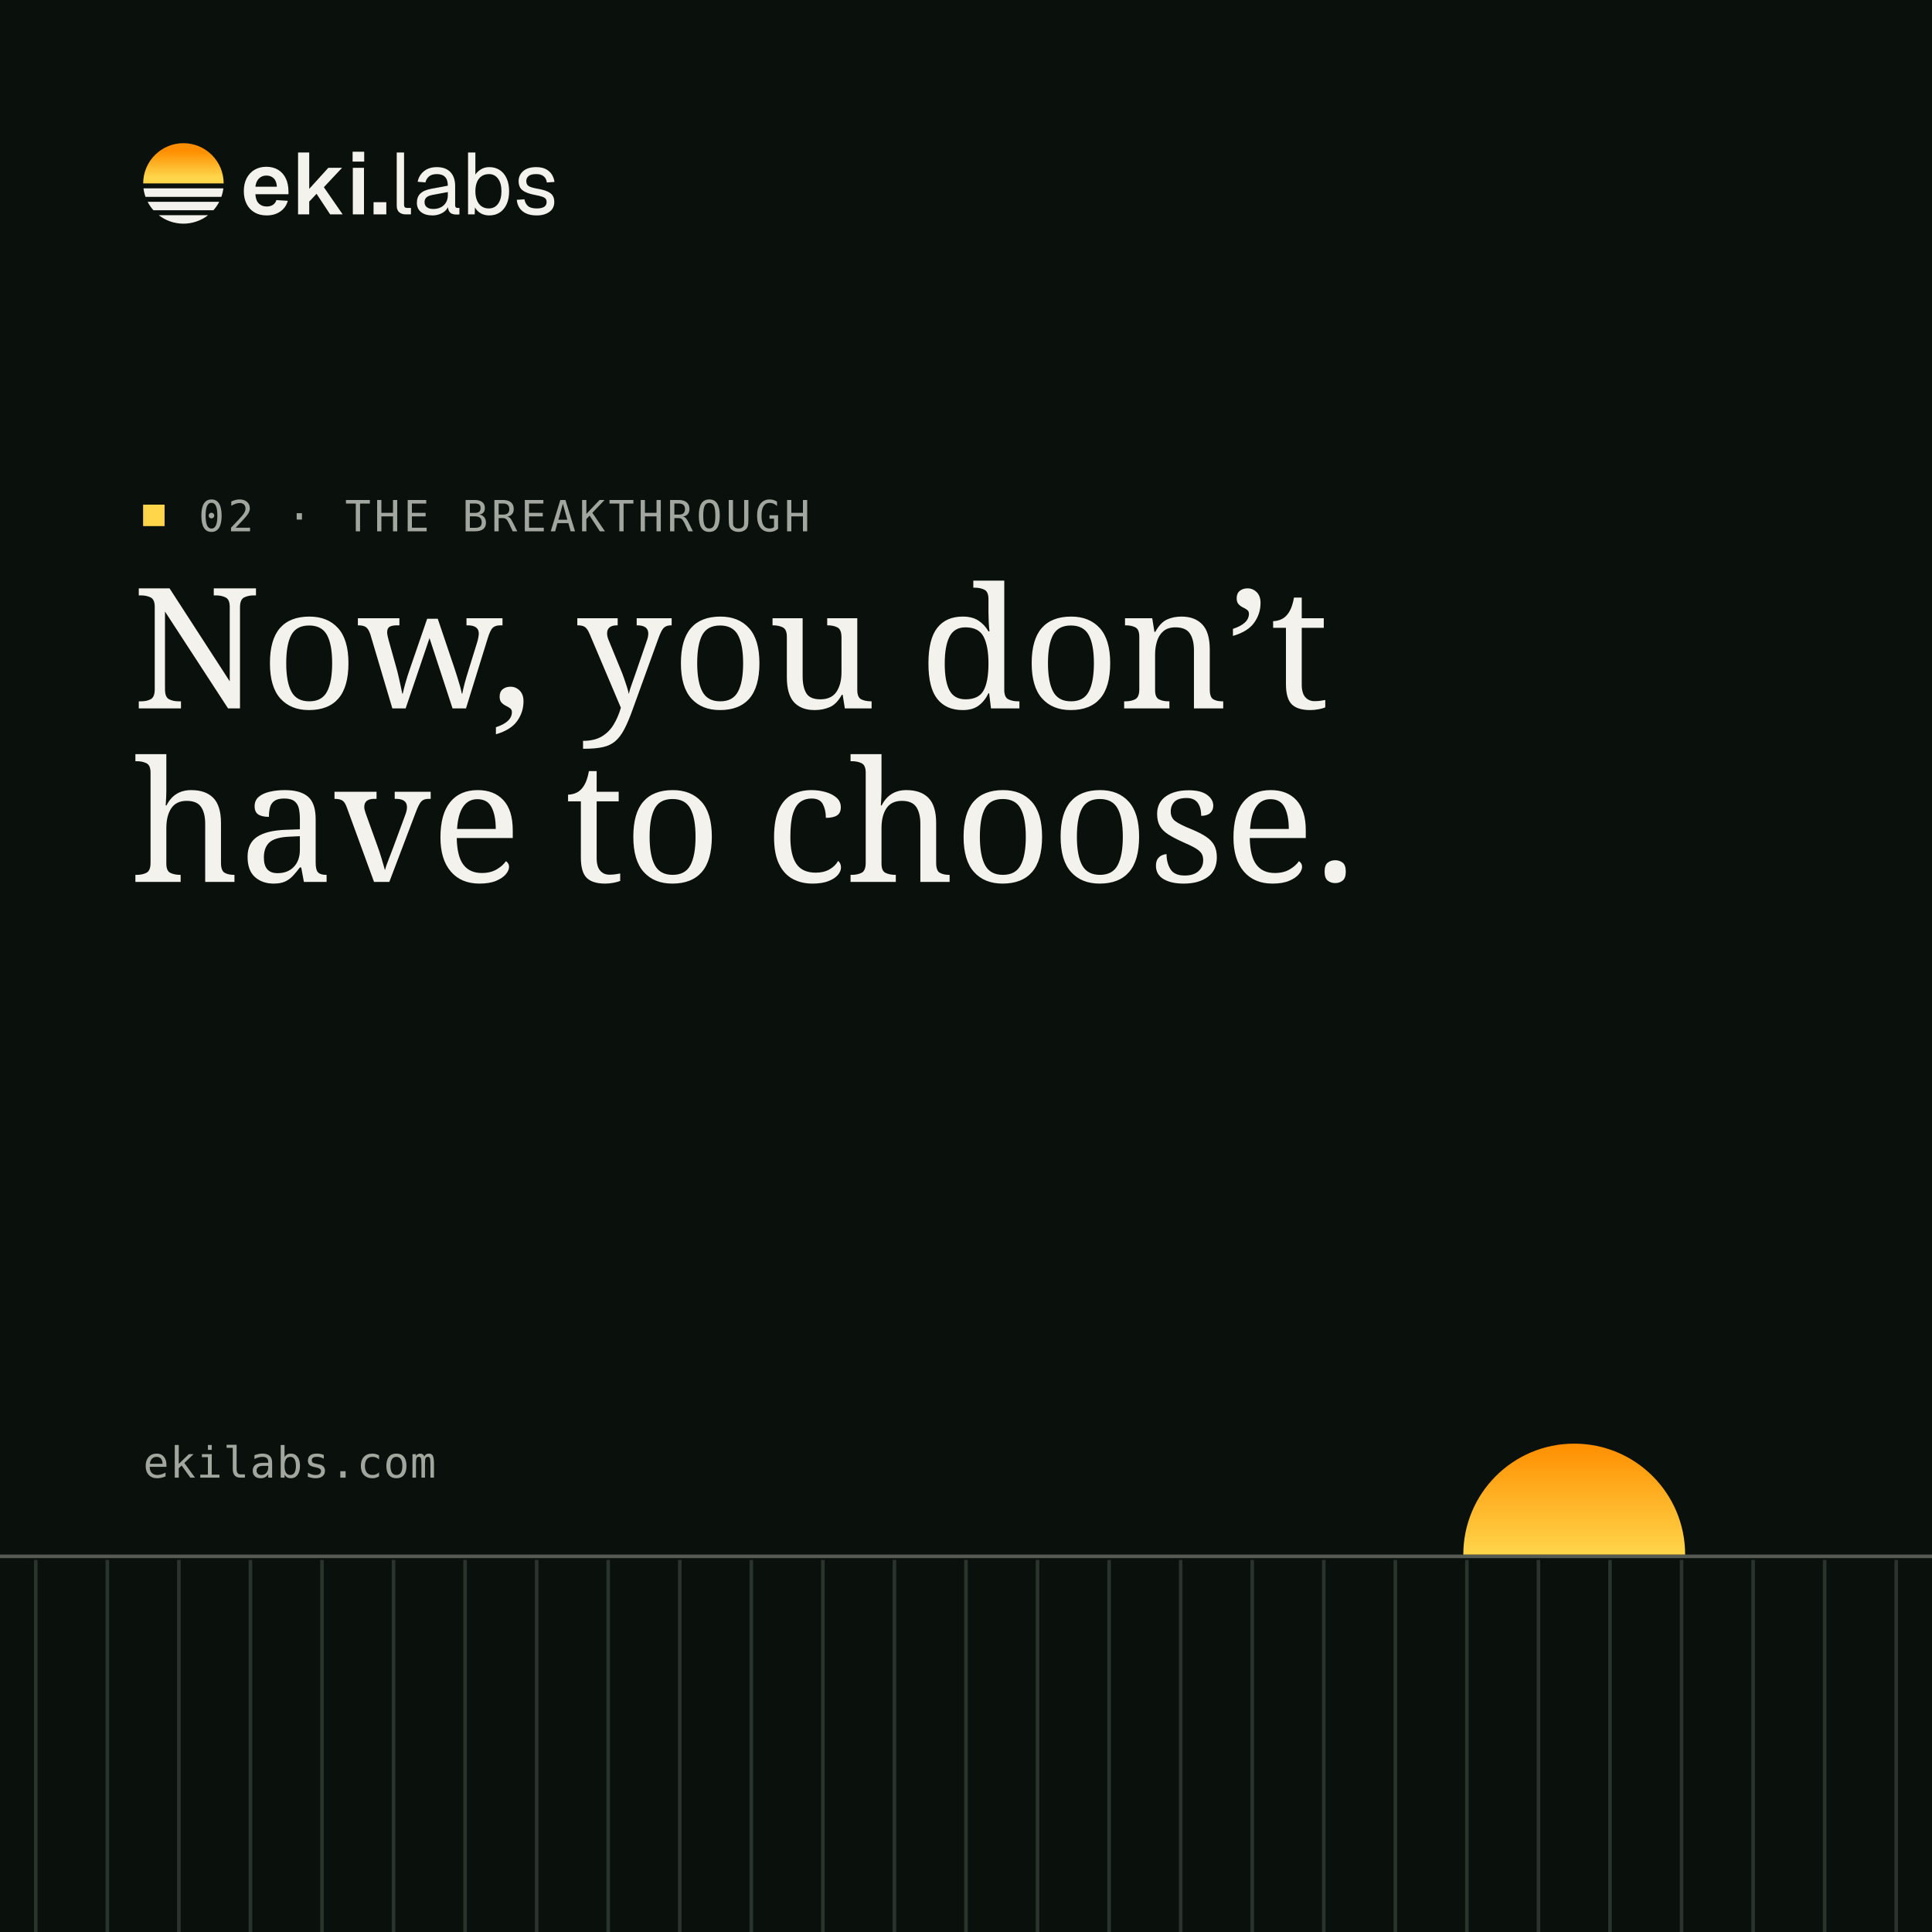
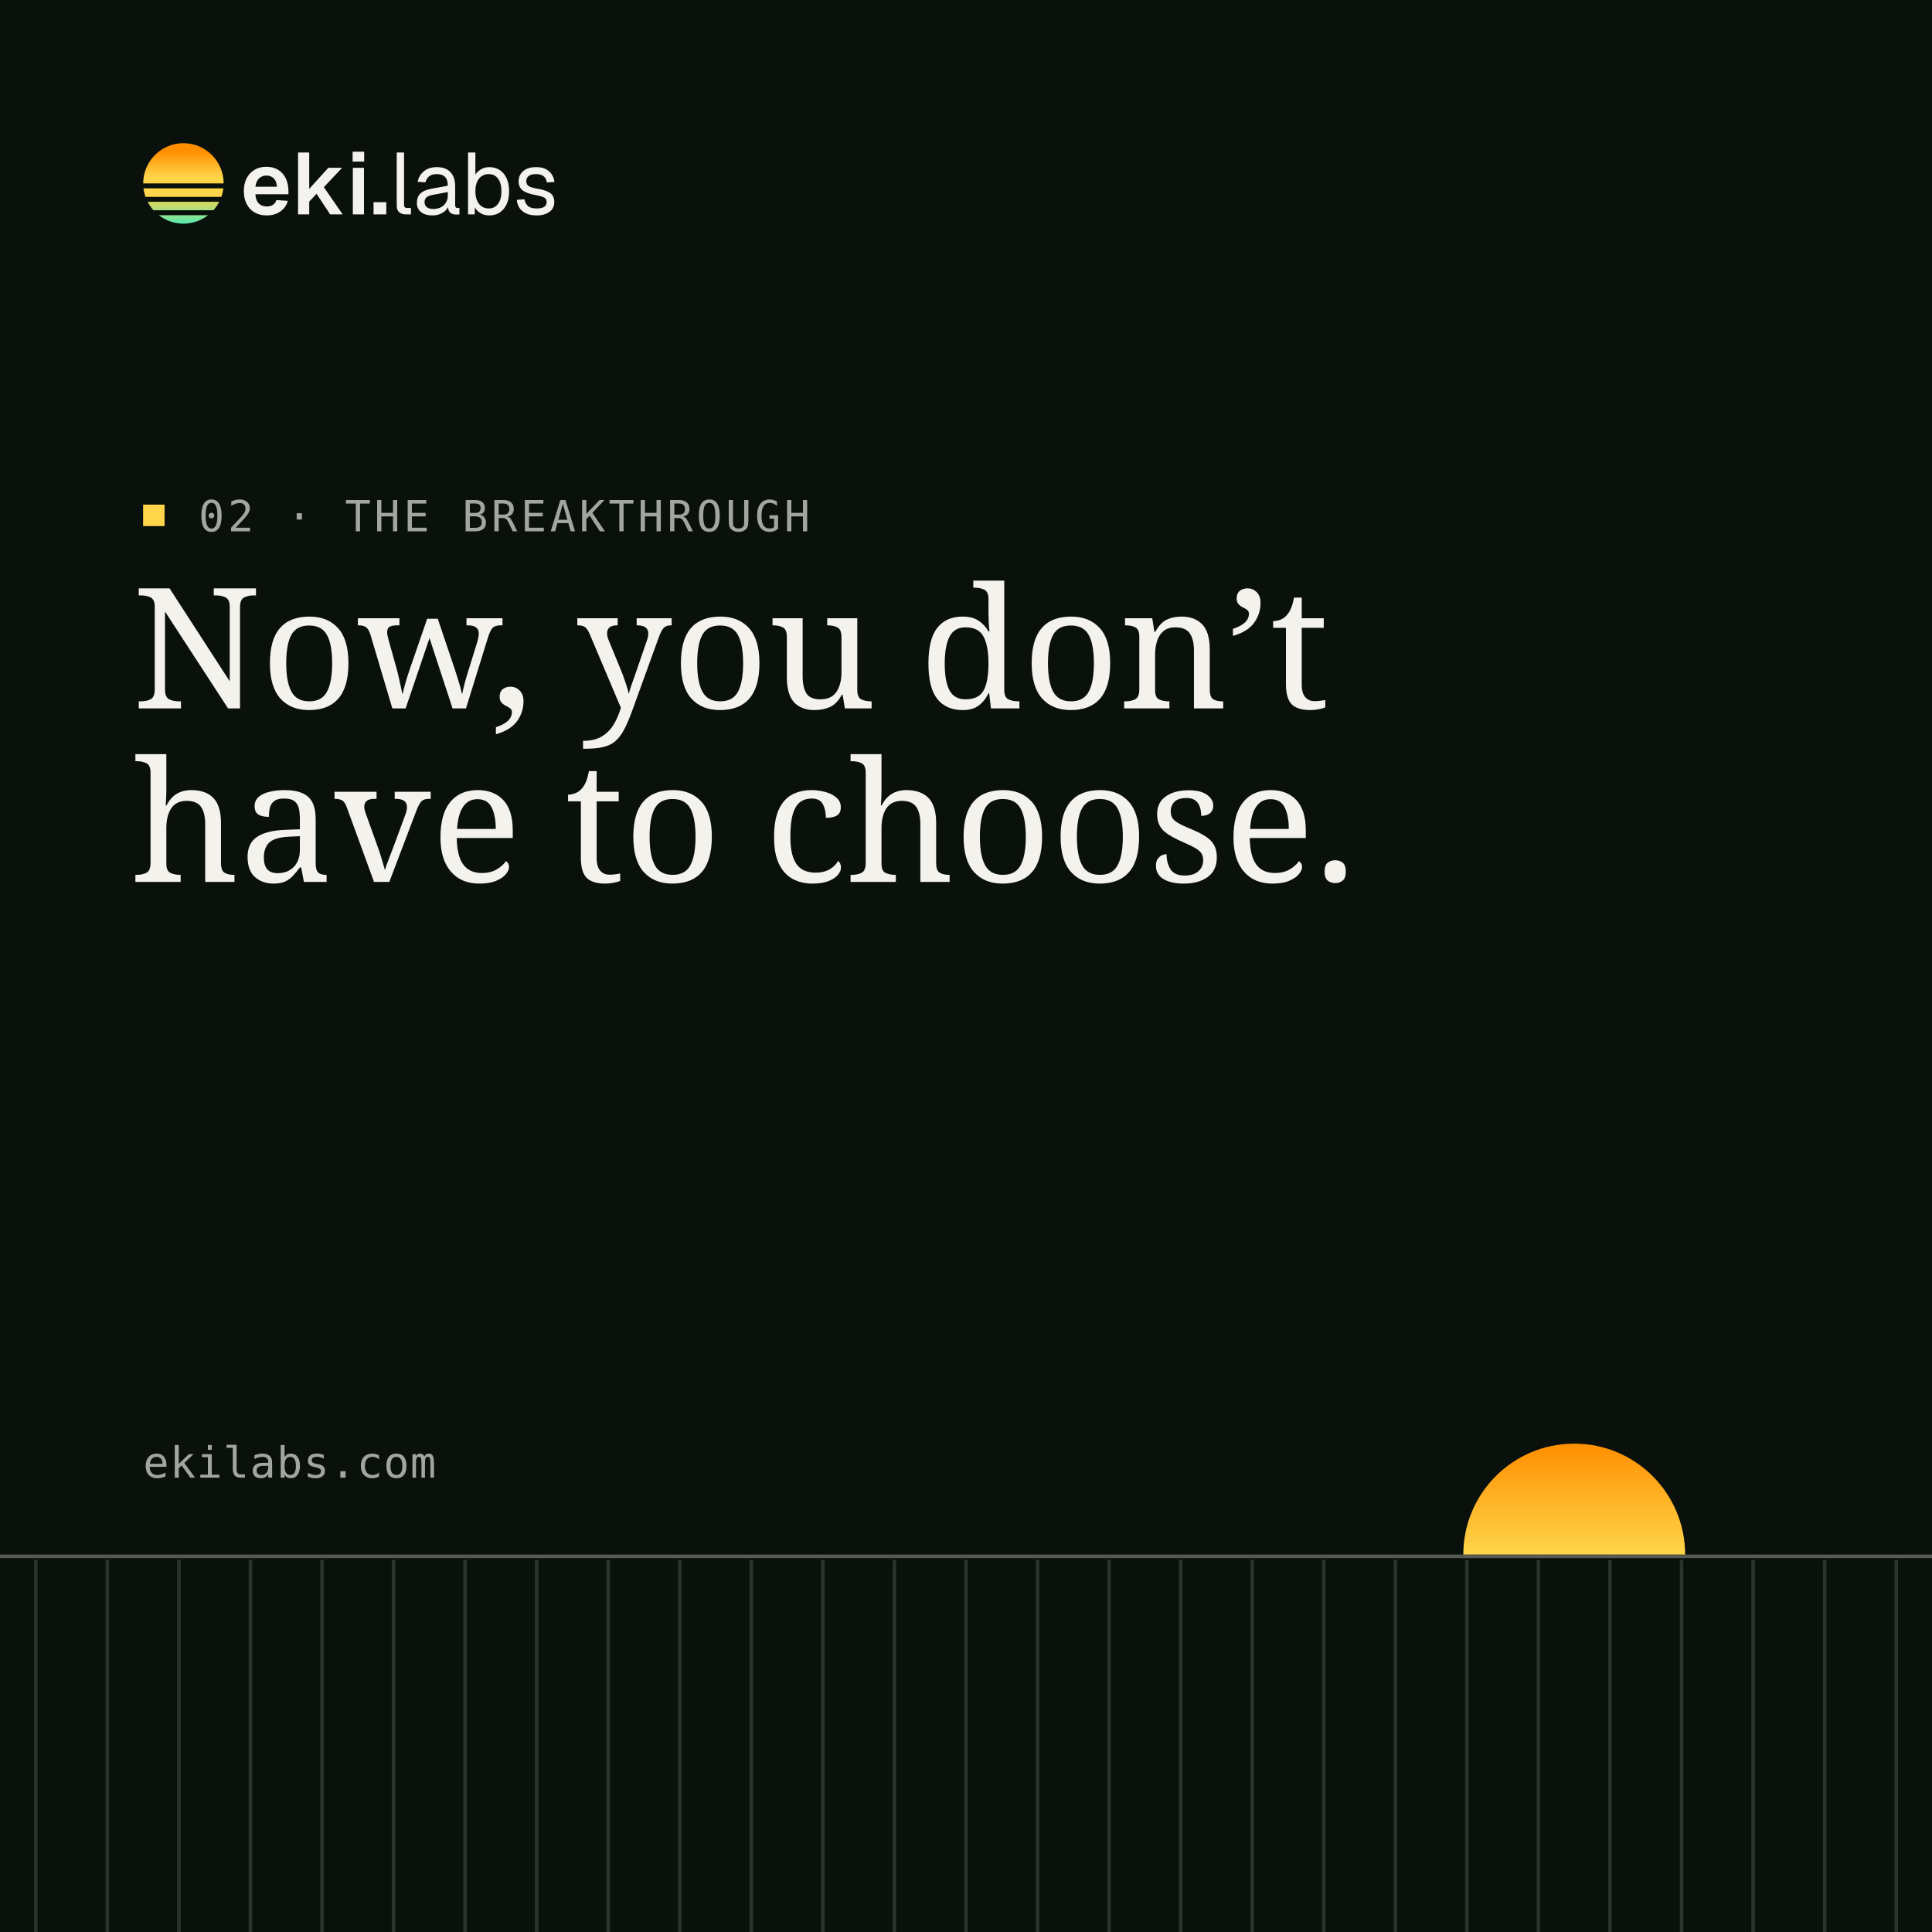
<svg xmlns="http://www.w3.org/2000/svg" width="1080" height="1080" viewBox="0 0 1080 1080">
  <rect width="1080" height="1080" fill="#0A100C" />
  <rect x="19.0" y="872" width="2" height="208" fill="#2B332D" />
  <rect x="59.0" y="872" width="2" height="208" fill="#2B332D" />
  <rect x="99.0" y="872" width="2" height="208" fill="#2B332D" />
  <rect x="139.0" y="872" width="2" height="208" fill="#2B332D" />
  <rect x="179.0" y="872" width="2" height="208" fill="#2B332D" />
  <rect x="219.0" y="872" width="2" height="208" fill="#2B332D" />
  <rect x="259.0" y="872" width="2" height="208" fill="#2B332D" />
  <rect x="299.0" y="872" width="2" height="208" fill="#2B332D" />
  <rect x="339.0" y="872" width="2" height="208" fill="#2B332D" />
  <rect x="379.0" y="872" width="2" height="208" fill="#2B332D" />
  <rect x="419.0" y="872" width="2" height="208" fill="#2B332D" />
  <rect x="459.0" y="872" width="2" height="208" fill="#2B332D" />
  <rect x="499.0" y="872" width="2" height="208" fill="#2B332D" />
  <rect x="539.0" y="872" width="2" height="208" fill="#2B332D" />
  <rect x="579.0" y="872" width="2" height="208" fill="#2B332D" />
  <rect x="619.0" y="872" width="2" height="208" fill="#2B332D" />
  <rect x="659.0" y="872" width="2" height="208" fill="#2B332D" />
  <rect x="699.0" y="872" width="2" height="208" fill="#2B332D" />
  <rect x="739.0" y="872" width="2" height="208" fill="#2B332D" />
  <rect x="779.0" y="872" width="2" height="208" fill="#2B332D" />
  <rect x="819.0" y="872" width="2" height="208" fill="#2B332D" />
  <rect x="859.0" y="872" width="2" height="208" fill="#2B332D" />
  <rect x="899.0" y="872" width="2" height="208" fill="#2B332D" />
  <rect x="939.0" y="872" width="2" height="208" fill="#2B332D" />
  <rect x="979.0" y="872" width="2" height="208" fill="#2B332D" />
  <rect x="1019.0" y="872" width="2" height="208" fill="#2B332D" />
  <rect x="1059.0" y="872" width="2" height="208" fill="#2B332D" />
  <rect x="0" y="869.0" width="1080" height="2" fill="#555A52" />
  <defs>
    <linearGradient id="hs7" gradientUnits="userSpaceOnUse" x1="0" y1="807.0" x2="0" y2="869.0">
      <stop offset="0" stop-color="#FF8F00" />
      <stop offset="1" stop-color="#FFD54A" />
    </linearGradient>
  </defs>
  <path d="M818 869.0A62 62 0 0 1 942 869.0Z" fill="url(#hs7)" />
  <g transform="translate(80.04 119.84) scale(0.04874)">
    <defs>
-       <linearGradient id="eki-sun" gradientUnits="userSpaceOnUse" x1="0" y1="0" x2="0" y2="100">
+       <linearGradient id="eki-sun-full" gradientUnits="userSpaceOnUse" x1="0" y1="0" x2="0" y2="100">
        <stop offset="0" stop-color="#FF8F00" />
        <stop offset="0.1" stop-color="#FF8F00" />
        <stop offset="0.42" stop-color="#FFD54A" />
-         <stop offset="1" stop-color="#FFD54A" />
+         <stop offset="0.66" stop-color="#FFD54A" />
+         <stop offset="1" stop-color="#58E9AE" />
      </linearGradient>
    </defs>
    <g transform="translate(0 -816.5) scale(9.23)">
-       <path d="M0 50A50 50 0 0 1 100 50Z" fill="url(#eki-sun)" />
-       <path d="M0.38 56.14L99.62 56.14A50 50 0 0 1 97.14 66.67L2.86 66.67A50 50 0 0 1 0.38 56.14Z" fill="#F4F2EC" />
-       <path d="M5.51 72.81L94.49 72.81A50 50 0 0 1 87.27 83.33L12.73 83.33A50 50 0 0 1 5.51 72.81Z" fill="#F4F2EC" />
-       <path d="M19.31 89.47L80.69 89.47A50 50 0 0 1 50.00 100.00L50.00 100.00A50 50 0 0 1 19.31 89.47Z" fill="#F4F2EC" />
+       <path d="M0 50A50 50 0 0 1 100 50Z" fill="url(#eki-sun-full)" />
+       <path d="M0.38 56.14L99.62 56.14A50 50 0 0 1 97.14 66.67L2.86 66.67A50 50 0 0 1 0.38 56.14Z" fill="url(#eki-sun-full)" />
+       <path d="M5.51 72.81L94.49 72.81A50 50 0 0 1 87.27 83.33L12.73 83.33A50 50 0 0 1 5.51 72.81Z" fill="url(#eki-sun-full)" />
+       <path d="M19.31 89.47L80.69 89.47A50 50 0 0 1 50.00 100.00L50.00 100.00A50 50 0 0 1 19.31 89.47Z" fill="url(#eki-sun-full)" />
    </g>
    <g transform="translate(1115 0)">
      <path d="M300.6 12Q220.8 12 162.1 -22.4Q103.4 -56.8 71.3 -119.7Q39.2 -182.6 39.2 -267Q39.2 -351.4 71.3 -413.8Q103.4 -476.2 161.5 -511.1Q219.6 -546 298.2 -546Q374.4 -546 431.6 -511.9Q488.8 -477.8 520.1 -413.8Q551.4 -349.8 551.4 -260V-231.4H172Q175.8 -160.8 210.3 -125.6Q244.8 -90.4 302.2 -90.4Q345 -90.4 373.3 -109.5Q401.6 -128.6 413 -163.8L543.8 -155.6Q522.4 -78.2 457.7 -33.1Q393 12 300.6 12ZM172 -317.4H418.6Q414.6 -382.4 381.9 -413.8Q349.2 -445.2 298.2 -445.2Q246.8 -445.2 213.3 -412.3Q179.8 -379.4 172 -317.4Z" fill="#F4F2EC" />
      <path d="M661.4 0V-710H789.4V-292.6L1008.2 -534H1165.8L957.2 -311.8L1172.8 0H1029.2L873.4 -236L789.4 -146.8V0Z" fill="#F4F2EC" />
      <path d="M1289.4 0V-534H1417.4V0ZM1287 -605.4V-718.6H1419.8V-605.4Z" fill="#F4F2EC" />
      <path d="M1527.2 0V-139.8H1673.4V0Z" fill="#F4F2EC" />
      <path d="M1897 0Q1851 0 1822 -24Q1793 -48 1793 -100V-710H1877V-107Q1877 -91 1885.5 -82.5Q1894 -74 1910 -74H1956V0Z" fill="#F4F2EC" />
      <path d="M2203 12Q2121 12 2072.5 -26Q2024 -64 2024 -132Q2024 -200 2064 -239Q2104 -278 2191 -294L2379 -329Q2379 -396 2347.5 -429Q2316 -462 2253 -462Q2198 -462 2166 -437.5Q2134 -413 2122 -367L2033 -374Q2048 -449 2105.5 -495.5Q2163 -542 2253 -542Q2355 -542 2409 -484.5Q2463 -427 2463 -326V-107Q2463 -89 2469.5 -81.5Q2476 -74 2491 -74H2512V0Q2508 1 2499 1.5Q2490 2 2480 2Q2444 2 2421.5 -9.5Q2399 -21 2389 -45.5Q2379 -70 2379 -110L2389 -108Q2382 -74 2355 -46.5Q2328 -19 2288 -3.5Q2248 12 2203 12ZM2211 -62Q2264 -62 2301.5 -82.5Q2339 -103 2359 -138.5Q2379 -174 2379 -218V-256L2207 -224Q2153 -214 2132.5 -193.5Q2112 -173 2112 -140Q2112 -103 2138.5 -82.5Q2165 -62 2211 -62Z" fill="#F4F2EC" />
      <path d="M2854 12Q2799 12 2756 -12.5Q2713 -37 2690 -80L2687 0H2611V-710H2695V-456Q2715 -489 2757 -515.5Q2799 -542 2854 -542Q2924 -542 2975 -508Q3026 -474 3054 -412Q3082 -350 3082 -265Q3082 -180 3054 -118Q3026 -56 2975 -22Q2924 12 2854 12ZM2849 -68Q2916 -68 2955 -121Q2994 -174 2994 -265Q2994 -357 2955 -409.5Q2916 -462 2851 -462Q2802 -462 2767 -438.5Q2732 -415 2713.5 -371Q2695 -327 2695 -265Q2695 -205 2713.5 -160.5Q2732 -116 2766.5 -92Q2801 -68 2849 -68Z" fill="#F4F2EC" />
      <path d="M3399 12Q3326 12 3276.5 -11Q3227 -34 3200.5 -74.5Q3174 -115 3170 -167L3258 -173Q3266 -125 3297.5 -96.5Q3329 -68 3399 -68Q3453 -68 3482.5 -85.5Q3512 -103 3512 -142Q3512 -163 3502.5 -177Q3493 -191 3465 -201.5Q3437 -212 3383 -222Q3309 -236 3267 -257Q3225 -278 3208 -308Q3191 -338 3191 -380Q3191 -451 3243.5 -496.5Q3296 -542 3392 -542Q3462 -542 3506.5 -517.5Q3551 -493 3574 -454Q3597 -415 3602 -372L3514 -366Q3512 -391 3499 -413Q3486 -435 3460 -448.5Q3434 -462 3390 -462Q3333 -462 3306 -440Q3279 -418 3279 -384Q3279 -358 3289.5 -341.5Q3300 -325 3326.5 -314.5Q3353 -304 3399 -296Q3477 -283 3521 -263Q3565 -243 3582.5 -213.5Q3600 -184 3600 -142Q3600 -69 3543.5 -28.5Q3487 12 3399 12Z" fill="#F4F2EC" />
    </g>
  </g>
  <rect x="80" y="282.1" width="12" height="12" fill="#FFD54A" />
  <text x="111" y="297" font-family="'Geist Mono', Menlo, monospace" font-size="24" font-weight="500" fill="#A1A69F" text-anchor="start" letter-spacing="1.92">02 · THE BREAKTHROUGH</text>
  <text x="74" y="396" font-family="'Zilla Slab', Georgia, serif" font-size="94" font-weight="400" fill="#F4F2EC" text-anchor="start">Now, you don’t</text>
  <text x="74" y="493" font-family="'Zilla Slab', Georgia, serif" font-size="94" font-weight="400" fill="#F4F2EC" text-anchor="start">have to choose.</text>
  <text x="80" y="826" font-family="'Geist Mono', Menlo, monospace" font-size="24" font-weight="400" fill="#A1A69F" text-anchor="start" letter-spacing="0.48">ekilabs.com</text>
</svg>
